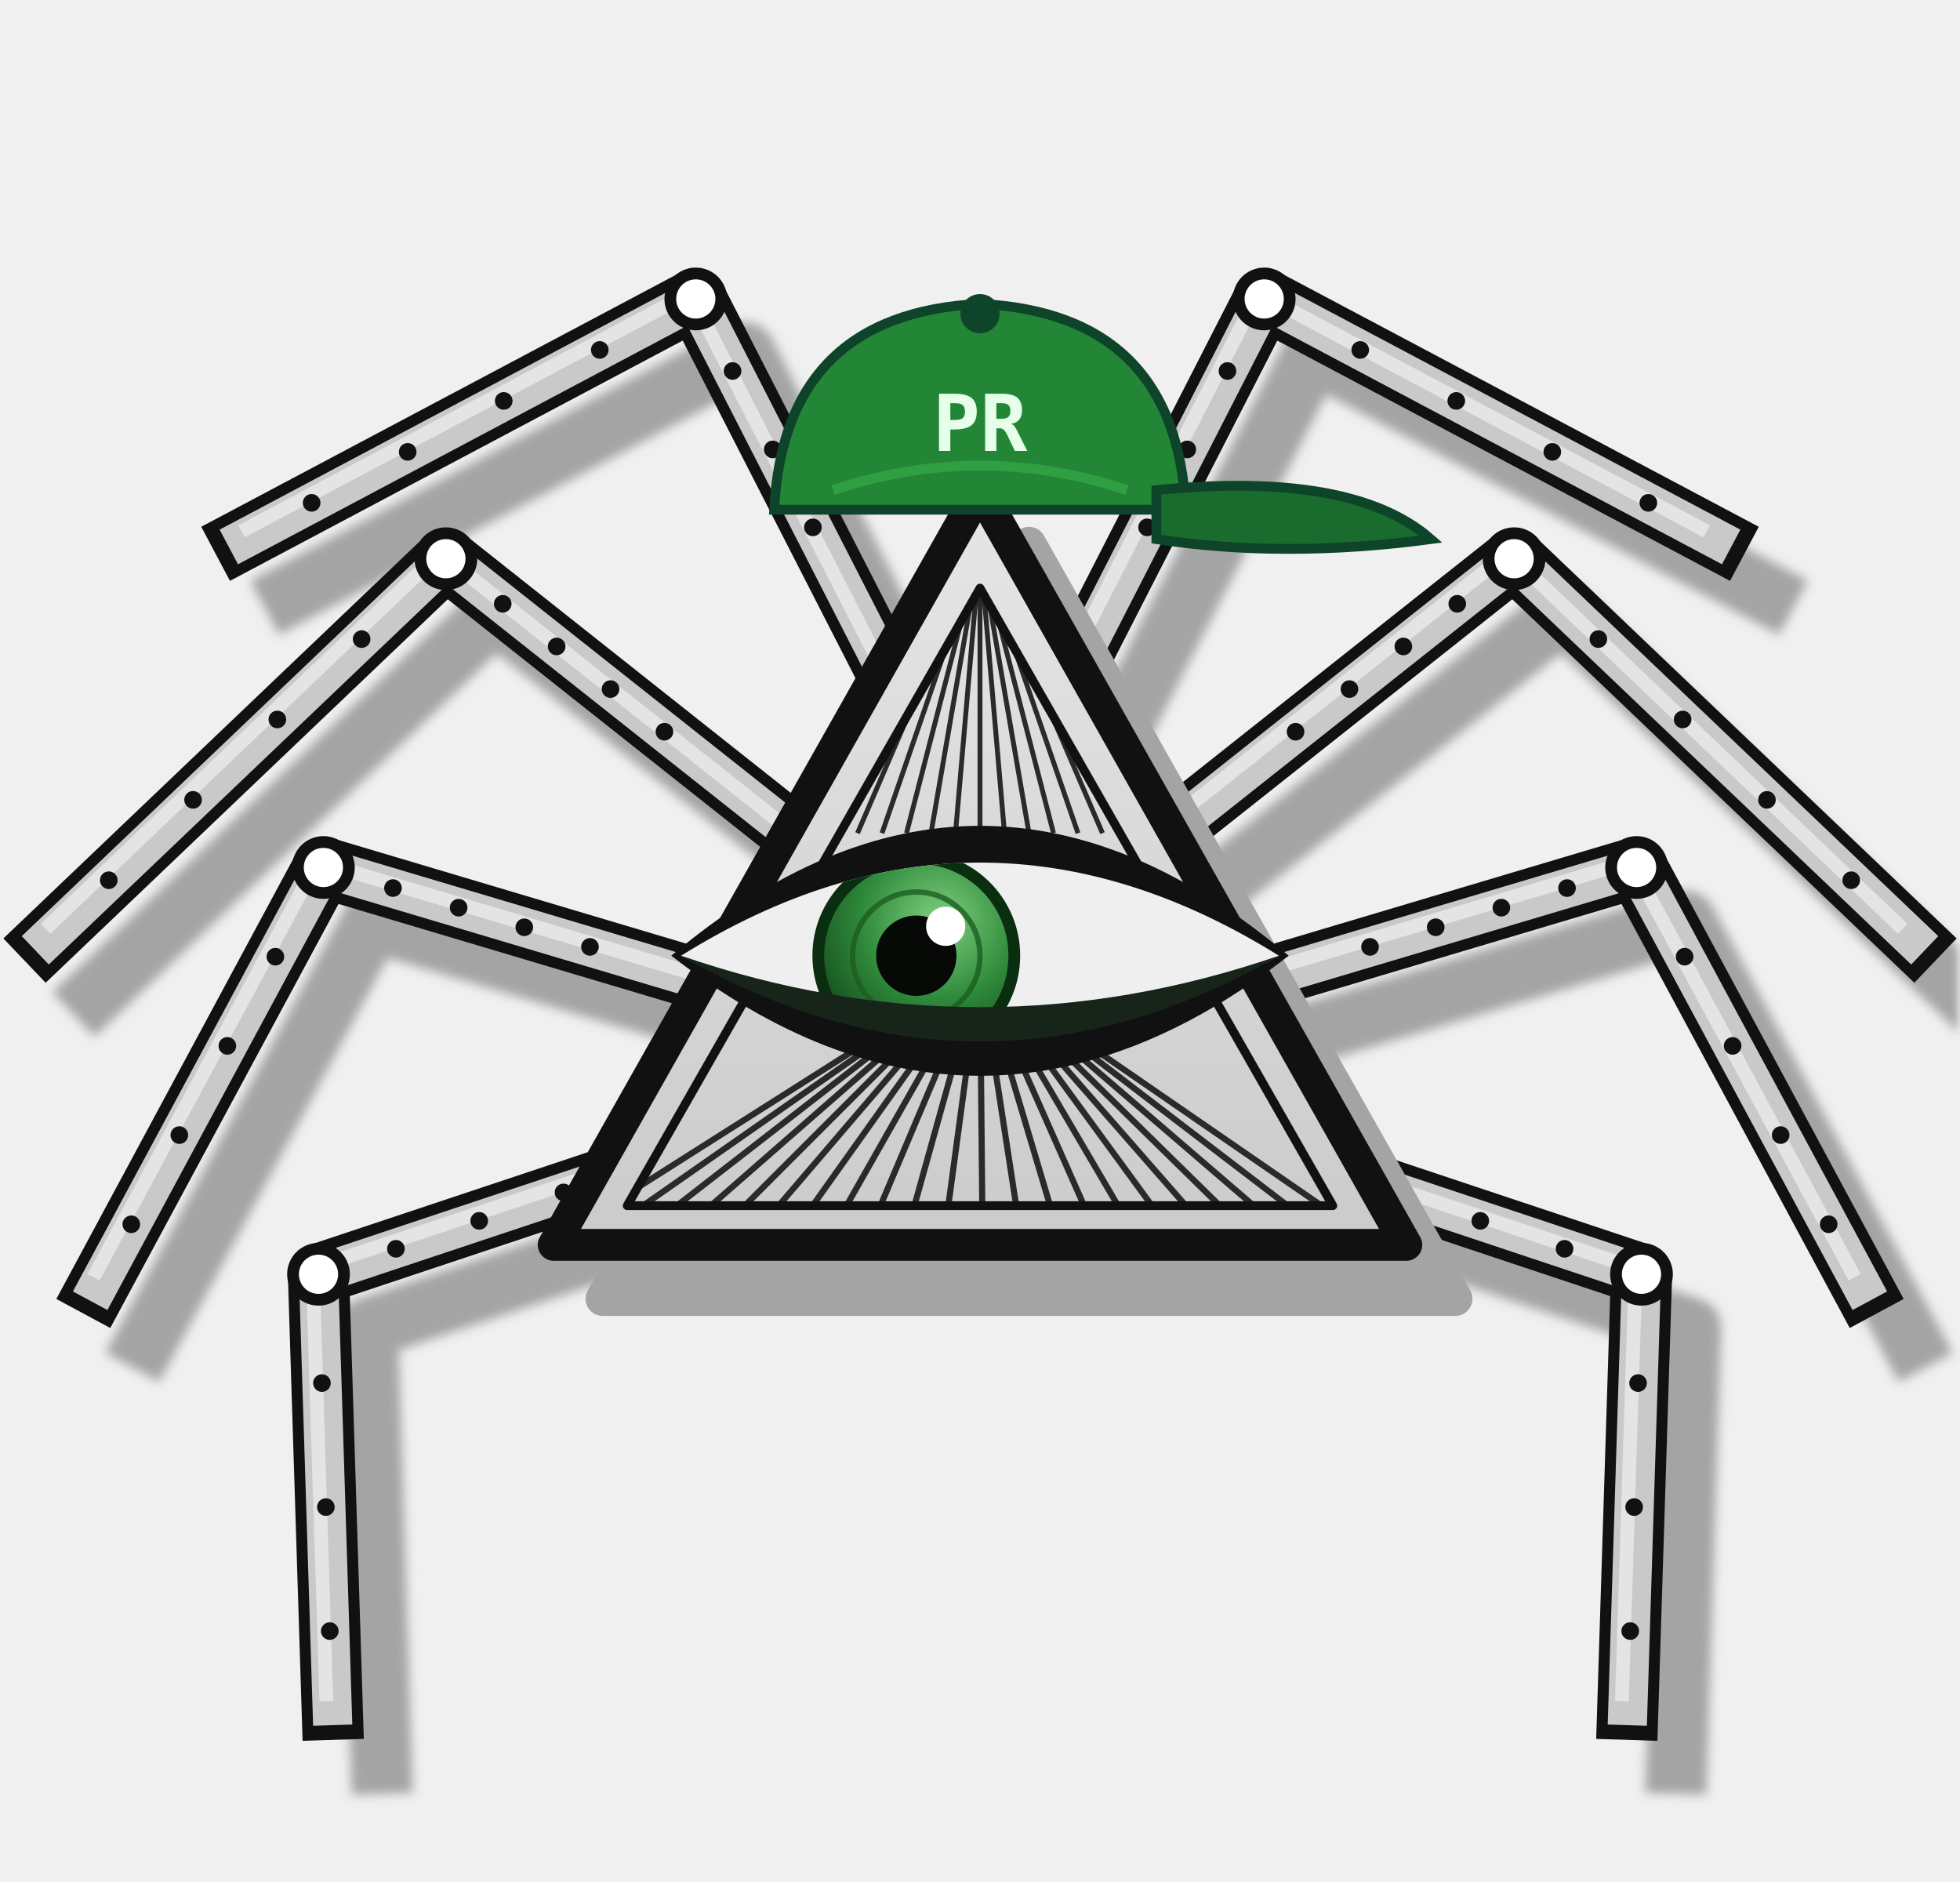
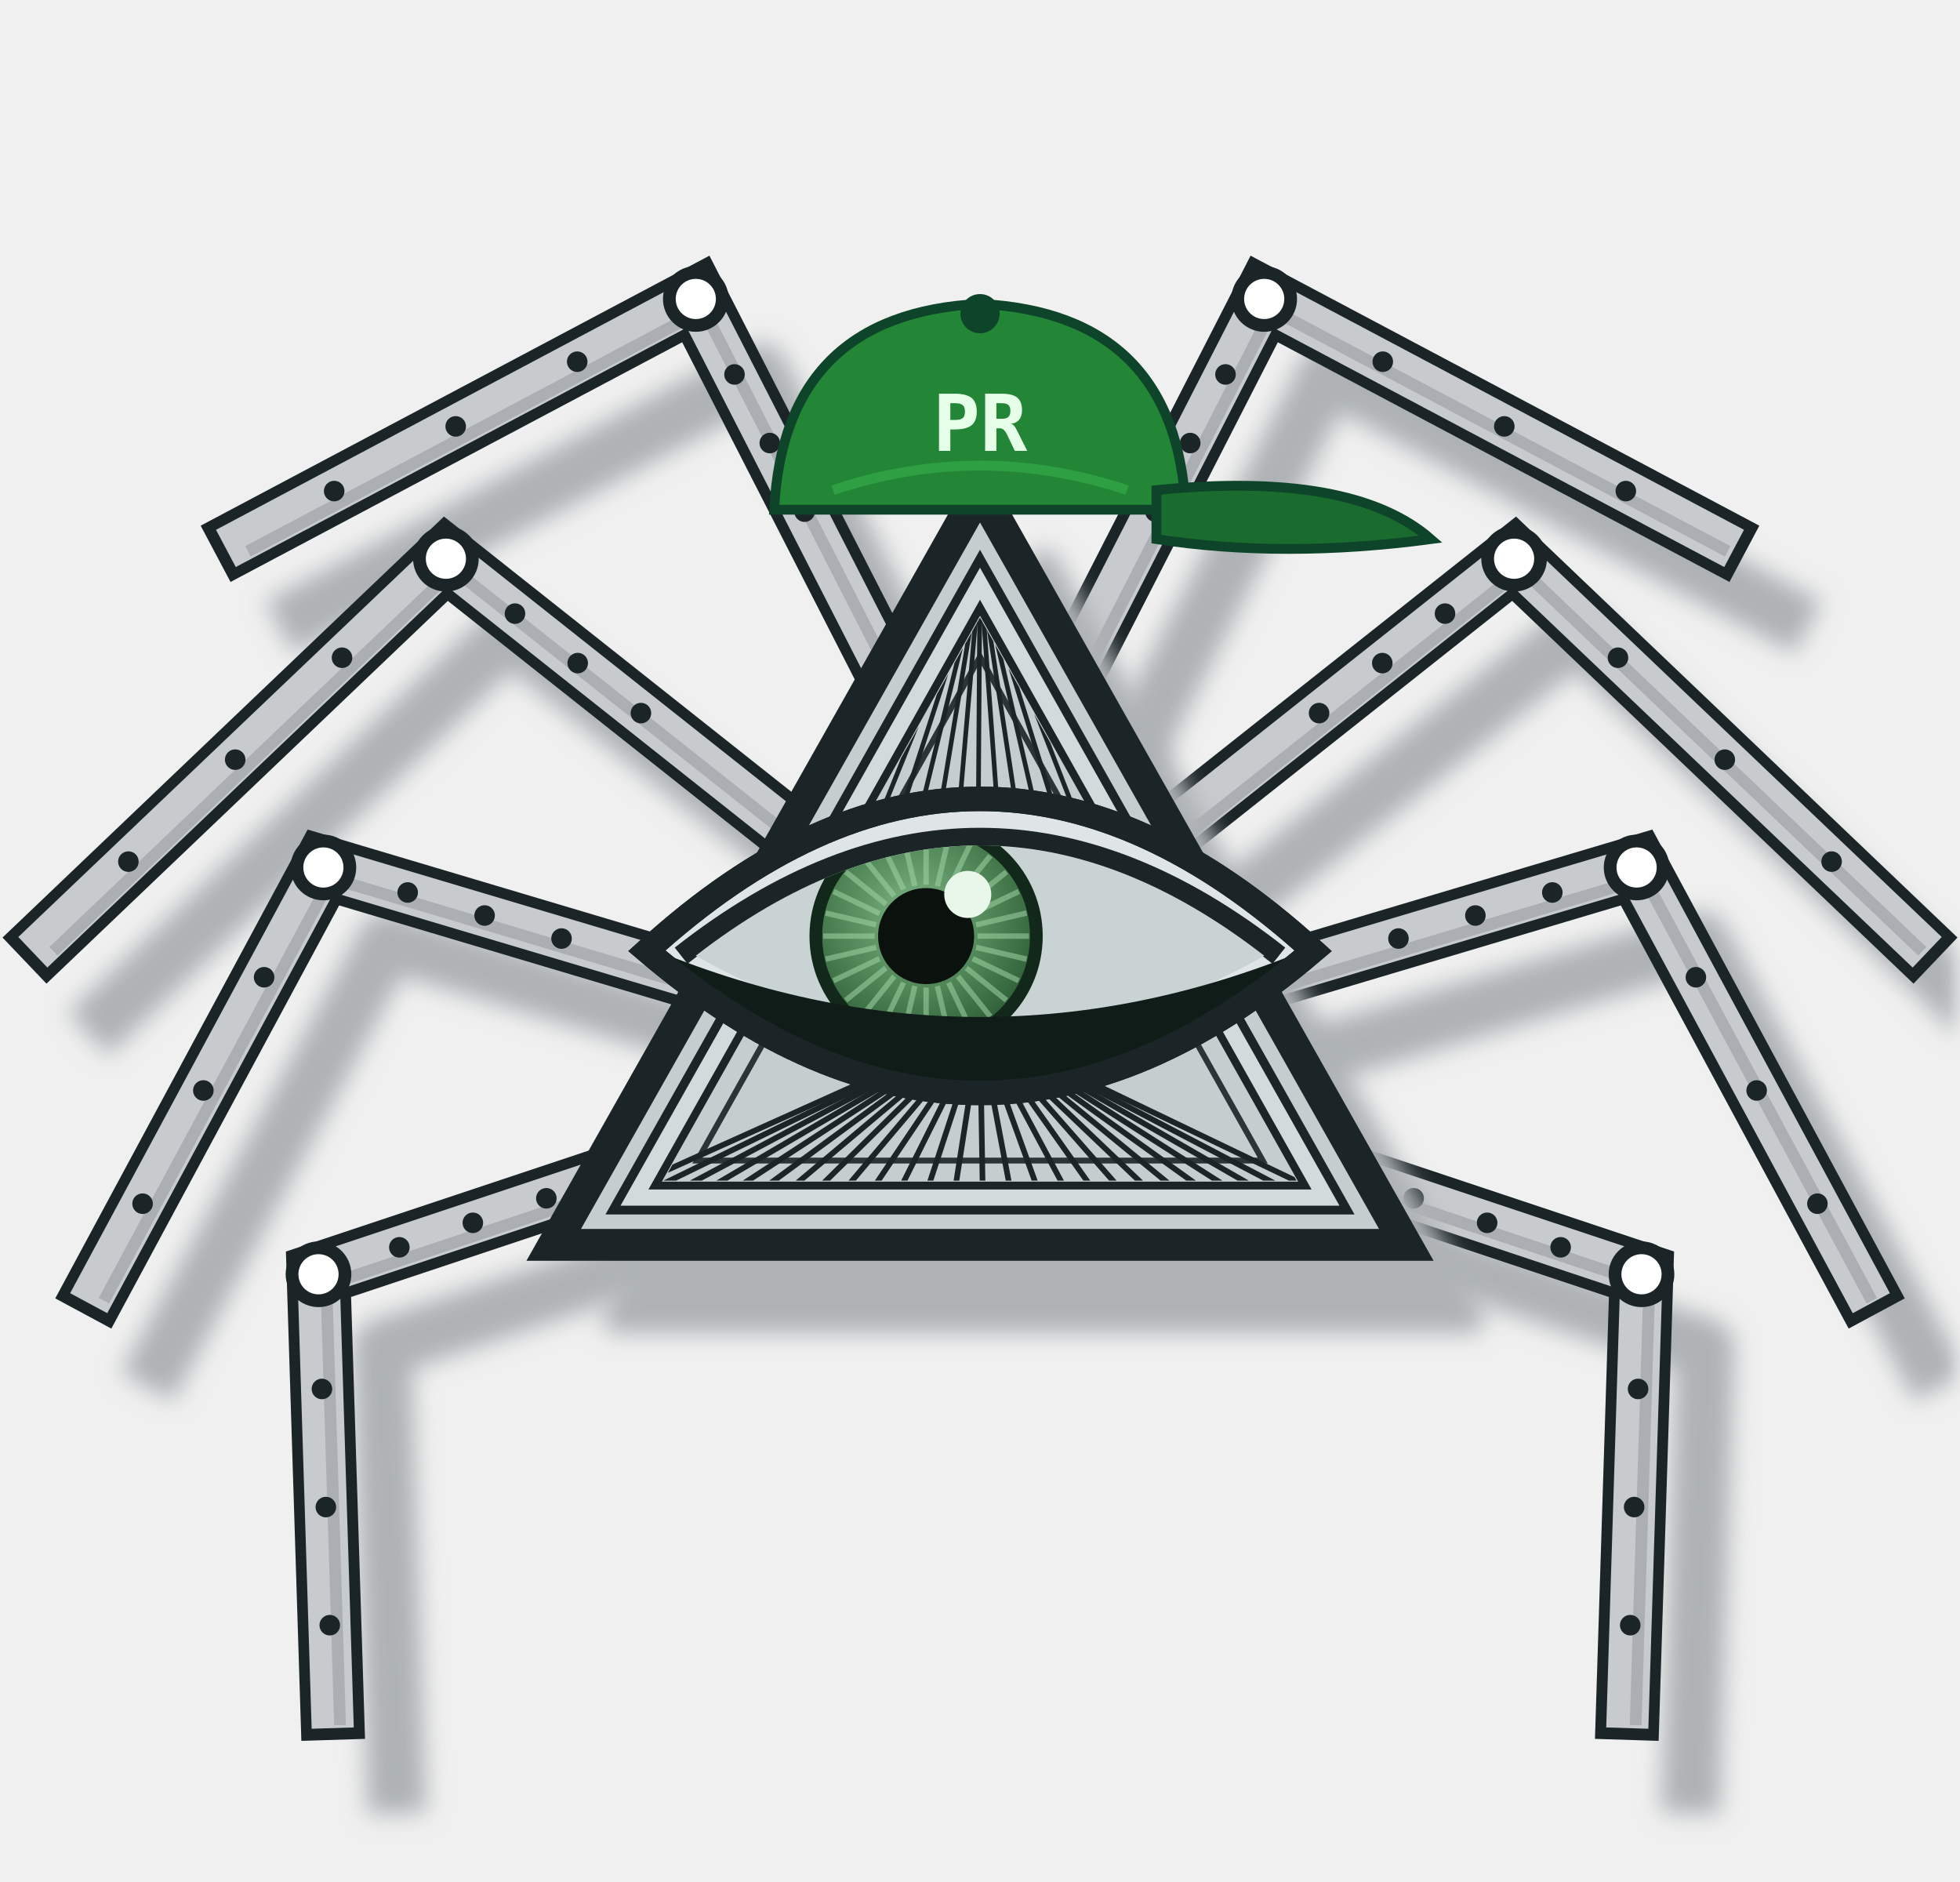
<svg xmlns="http://www.w3.org/2000/svg" viewBox="0 -50 400 384" width="400" height="384" role="img" aria-label="PRovidence wearing Night-Shift Cap">
  <defs>
-     <linearGradient id="spcap-shell" x1="0" y1="0" x2="0" y2="1">
-       <stop offset="0" stop-color="#e6e6e6" />
-       <stop offset="1" stop-color="#cbcbcb" />
-     </linearGradient>
-     <filter id="spcap-soft" x="-10%" y="-10%" width="120%" height="120%">
-       <feGaussianBlur stdDeviation="1.1" />
+     <filter id="spcap-soft" x="-10%" y="-10%" width="125%" height="125%">
+       <feGaussianBlur stdDeviation="2.4" />
    </filter>
-     <radialGradient id="spcap-iris" cx=".62" cy=".32" r=".8">
-       <stop offset="0" stop-color="#7fcf7f" />
-       <stop offset=".5" stop-color="#2f8a3b" />
-       <stop offset="1" stop-color="#0f3d14" />
+     <radialGradient id="spcap-iris" cx=".45" cy=".4" r=".7">
+       <stop offset="0" stop-color="#7fb685" />
+       <stop offset=".55" stop-color="#4b8052" />
+       <stop offset="1" stop-color="#22502b" />
    </radialGradient>
  </defs>
  <g class="spcap-all">
-     <g transform="translate(10 11)" filter="url(#spcap-soft)">
-       <polyline points="215.0,95.0 258.0,11.0 356.0,63.0" fill="none" stroke="#a4a4a4" stroke-width="12.5" stroke-linejoin="round" />
-       <polyline points="232.0,125.0 309.0,64.0 395.0,146.0" fill="none" stroke="#a4a4a4" stroke-width="12.5" stroke-linejoin="round" />
-       <polyline points="240.0,155.0 334.0,127.0 383.0,218.0" fill="none" stroke="#a4a4a4" stroke-width="12.5" stroke-linejoin="round" />
-       <polyline points="245.0,180.0 335.0,210.0 332.0,305.0" fill="none" stroke="#a4a4a4" stroke-width="12.5" stroke-linejoin="round" />
-       <polyline points="185.0,95.0 142.0,11.0 44.0,63.0" fill="none" stroke="#a4a4a4" stroke-width="12.5" stroke-linejoin="round" />
-       <polyline points="168.0,125.0 91.0,64.0 5.0,146.0" fill="none" stroke="#a4a4a4" stroke-width="12.5" stroke-linejoin="round" />
-       <polyline points="160.0,155.0 66.0,127.0 17.0,218.0" fill="none" stroke="#a4a4a4" stroke-width="12.5" stroke-linejoin="round" />
-       <polyline points="155.0,180.0 65.0,210.0 68.0,305.0" fill="none" stroke="#a4a4a4" stroke-width="12.5" stroke-linejoin="round" />
-     </g>
-     <g class="leg">
-       <polyline points="215.0,95.0 258.0,11.0 356.0,63.0" fill="none" stroke="#111111" stroke-width="12.5" stroke-linejoin="round" />
-       <polyline points="215.0,95.0 258.0,11.0 353.3,61.6" fill="none" stroke="#c9c9c9" stroke-width="8" stroke-linejoin="round" />
-       <polyline points="216.7,91.6 258.0,11.0 349.5,59.6" fill="none" stroke="#e4e4e4" stroke-width="2.8" stroke-linejoin="round" transform="translate(-1.2,-1.2)" />
-       <circle cx="234.1" cy="57.6" r="1.8" fill="#111111" />
-       <circle cx="242.3" cy="41.7" r="1.8" fill="#111111" />
-       <circle cx="250.5" cy="25.7" r="1.8" fill="#111111" />
-       <circle cx="277.6" cy="21.4" r="1.8" fill="#111111" />
-       <circle cx="297.2" cy="31.8" r="1.8" fill="#111111" />
-       <circle cx="316.8" cy="42.2" r="1.8" fill="#111111" />
-       <circle cx="336.4" cy="52.6" r="1.8" fill="#111111" />
-       <circle cx="258" cy="11" r="5.2" fill="#ffffff" stroke="#111111" stroke-width="2.4" />
-     </g>
-     <g class="leg">
-       <polyline points="232.0,125.0 309.0,64.0 395.0,146.0" fill="none" stroke="#111111" stroke-width="12.5" stroke-linejoin="round" />
-       <polyline points="232.0,125.0 309.0,64.0 392.8,143.9" fill="none" stroke="#c9c9c9" stroke-width="8" stroke-linejoin="round" />
-       <polyline points="235.1,122.6 309.0,64.0 389.5,140.7" fill="none" stroke="#e4e4e4" stroke-width="2.8" stroke-linejoin="round" transform="translate(-1.2,-1.2)" />
-       <circle cx="264.4" cy="99.3" r="1.8" fill="#111111" />
-       <circle cx="275.4" cy="90.6" r="1.8" fill="#111111" />
-       <circle cx="286.4" cy="81.9" r="1.8" fill="#111111" />
-       <circle cx="297.4" cy="73.2" r="1.8" fill="#111111" />
-       <circle cx="326.2" cy="80.4" r="1.8" fill="#111111" />
-       <circle cx="343.4" cy="96.8" r="1.8" fill="#111111" />
-       <circle cx="360.6" cy="113.2" r="1.8" fill="#111111" />
-       <circle cx="377.8" cy="129.6" r="1.8" fill="#111111" />
-       <circle cx="309" cy="64" r="5.2" fill="#ffffff" stroke="#111111" stroke-width="2.4" />
-     </g>
-     <g class="leg">
-       <polyline points="240.0,155.0 334.0,127.0 383.0,218.0" fill="none" stroke="#111111" stroke-width="12.5" stroke-linejoin="round" />
-       <polyline points="240.0,155.0 334.0,127.0 381.6,215.4" fill="none" stroke="#c9c9c9" stroke-width="8" stroke-linejoin="round" />
-       <polyline points="243.8,153.9 334.0,127.0 379.7,211.8" fill="none" stroke="#e4e4e4" stroke-width="2.8" stroke-linejoin="round" transform="translate(-1.2,-1.2)" />
-       <circle cx="279.6" cy="143.2" r="1.8" fill="#111111" />
-       <circle cx="293.0" cy="139.2" r="1.8" fill="#111111" />
-       <circle cx="306.4" cy="135.2" r="1.8" fill="#111111" />
-       <circle cx="319.8" cy="131.2" r="1.8" fill="#111111" />
-       <circle cx="343.8" cy="145.2" r="1.8" fill="#111111" />
-       <circle cx="353.6" cy="163.4" r="1.8" fill="#111111" />
-       <circle cx="363.4" cy="181.6" r="1.8" fill="#111111" />
-       <circle cx="373.2" cy="199.8" r="1.8" fill="#111111" />
-       <circle cx="334" cy="127" r="5.2" fill="#ffffff" stroke="#111111" stroke-width="2.4" />
-     </g>
-     <g class="leg">
-       <polyline points="245.0,180.0 335.0,210.0 332.0,305.0" fill="none" stroke="#111111" stroke-width="12.5" stroke-linejoin="round" />
-       <polyline points="245.0,180.0 335.0,210.0 332.1,302.0" fill="none" stroke="#c9c9c9" stroke-width="8" stroke-linejoin="round" />
-       <polyline points="248.6,181.2 335.0,210.0 332.2,298.3" fill="none" stroke="#e4e4e4" stroke-width="2.8" stroke-linejoin="round" transform="translate(-1.2,-1.2)" />
-       <circle cx="285.1" cy="193.3" r="1.8" fill="#111111" />
-       <circle cx="302.1" cy="199.1" r="1.8" fill="#111111" />
-       <circle cx="319.3" cy="204.8" r="1.8" fill="#111111" />
-       <circle cx="334.3" cy="232.2" r="1.8" fill="#111111" />
-       <circle cx="333.5" cy="257.5" r="1.8" fill="#111111" />
-       <circle cx="332.7" cy="282.8" r="1.8" fill="#111111" />
-       <circle cx="335" cy="210" r="5.2" fill="#ffffff" stroke="#111111" stroke-width="2.4" />
-     </g>
-     <g class="leg">
-       <polyline points="185.0,95.0 142.0,11.0 44.0,63.0" fill="none" stroke="#111111" stroke-width="12.5" stroke-linejoin="round" />
-       <polyline points="185.0,95.0 142.0,11.0 46.7,61.6" fill="none" stroke="#c9c9c9" stroke-width="8" stroke-linejoin="round" />
-       <polyline points="183.3,91.6 142.0,11.0 50.5,59.6" fill="none" stroke="#e4e4e4" stroke-width="2.8" stroke-linejoin="round" transform="translate(-1.2,-1.2)" />
-       <circle cx="165.9" cy="57.6" r="1.8" fill="#111111" />
-       <circle cx="157.7" cy="41.7" r="1.8" fill="#111111" />
-       <circle cx="149.5" cy="25.7" r="1.8" fill="#111111" />
-       <circle cx="122.4" cy="21.4" r="1.8" fill="#111111" />
-       <circle cx="102.8" cy="31.8" r="1.8" fill="#111111" />
-       <circle cx="83.2" cy="42.2" r="1.8" fill="#111111" />
-       <circle cx="63.6" cy="52.6" r="1.8" fill="#111111" />
-       <circle cx="142" cy="11" r="5.2" fill="#ffffff" stroke="#111111" stroke-width="2.4" />
-     </g>
-     <g class="leg">
-       <polyline points="168.0,125.0 91.0,64.0 5.0,146.0" fill="none" stroke="#111111" stroke-width="12.5" stroke-linejoin="round" />
-       <polyline points="168.0,125.0 91.0,64.0 7.2,143.9" fill="none" stroke="#c9c9c9" stroke-width="8" stroke-linejoin="round" />
-       <polyline points="164.9,122.6 91.0,64.0 10.5,140.7" fill="none" stroke="#e4e4e4" stroke-width="2.8" stroke-linejoin="round" transform="translate(-1.2,-1.2)" />
-       <circle cx="135.6" cy="99.3" r="1.8" fill="#111111" />
-       <circle cx="124.6" cy="90.6" r="1.8" fill="#111111" />
-       <circle cx="113.6" cy="81.9" r="1.8" fill="#111111" />
-       <circle cx="102.6" cy="73.2" r="1.8" fill="#111111" />
-       <circle cx="73.8" cy="80.4" r="1.8" fill="#111111" />
-       <circle cx="56.6" cy="96.8" r="1.8" fill="#111111" />
-       <circle cx="39.4" cy="113.2" r="1.8" fill="#111111" />
-       <circle cx="22.2" cy="129.6" r="1.8" fill="#111111" />
-       <circle cx="91" cy="64" r="5.2" fill="#ffffff" stroke="#111111" stroke-width="2.4" />
-     </g>
-     <g class="leg">
-       <polyline points="160.0,155.0 66.0,127.0 17.0,218.0" fill="none" stroke="#111111" stroke-width="12.5" stroke-linejoin="round" />
-       <polyline points="160.0,155.0 66.0,127.0 18.4,215.4" fill="none" stroke="#c9c9c9" stroke-width="8" stroke-linejoin="round" />
-       <polyline points="156.2,153.9 66.0,127.0 20.3,211.8" fill="none" stroke="#e4e4e4" stroke-width="2.8" stroke-linejoin="round" transform="translate(-1.2,-1.2)" />
-       <circle cx="120.4" cy="143.2" r="1.8" fill="#111111" />
-       <circle cx="107.0" cy="139.2" r="1.8" fill="#111111" />
-       <circle cx="93.6" cy="135.2" r="1.8" fill="#111111" />
-       <circle cx="80.2" cy="131.2" r="1.8" fill="#111111" />
-       <circle cx="56.2" cy="145.2" r="1.8" fill="#111111" />
-       <circle cx="46.4" cy="163.4" r="1.8" fill="#111111" />
-       <circle cx="36.6" cy="181.6" r="1.8" fill="#111111" />
-       <circle cx="26.8" cy="199.8" r="1.8" fill="#111111" />
-       <circle cx="66" cy="127" r="5.2" fill="#ffffff" stroke="#111111" stroke-width="2.4" />
-     </g>
-     <g class="leg">
-       <polyline points="155.0,180.0 65.0,210.0 68.0,305.0" fill="none" stroke="#111111" stroke-width="12.5" stroke-linejoin="round" />
-       <polyline points="155.0,180.0 65.0,210.0 67.9,302.0" fill="none" stroke="#c9c9c9" stroke-width="8" stroke-linejoin="round" />
-       <polyline points="151.4,181.2 65.0,210.0 67.8,298.3" fill="none" stroke="#e4e4e4" stroke-width="2.8" stroke-linejoin="round" transform="translate(-1.2,-1.2)" />
-       <circle cx="115.0" cy="193.3" r="1.8" fill="#111111" />
-       <circle cx="97.8" cy="199.1" r="1.8" fill="#111111" />
-       <circle cx="80.8" cy="204.8" r="1.8" fill="#111111" />
-       <circle cx="65.7" cy="232.2" r="1.8" fill="#111111" />
-       <circle cx="66.5" cy="257.5" r="1.8" fill="#111111" />
-       <circle cx="67.3" cy="282.8" r="1.8" fill="#111111" />
-       <circle cx="65" cy="210" r="5.2" fill="#ffffff" stroke="#111111" stroke-width="2.4" />
+     <g transform="translate(13 15)" filter="url(#spcap-soft)">
+       <polyline points="215.0,95.0 258.0,11.0 356.0,63.0" fill="none" stroke="#aeb2b5" stroke-width="12" stroke-linejoin="round" />
+       <polyline points="232.0,125.0 309.0,64.0 395.0,146.0" fill="none" stroke="#aeb2b5" stroke-width="12" stroke-linejoin="round" />
+       <polyline points="240.0,155.0 334.0,127.0 383.0,218.0" fill="none" stroke="#aeb2b5" stroke-width="12" stroke-linejoin="round" />
+       <polyline points="245.0,180.0 335.0,210.0 332.0,305.0" fill="none" stroke="#aeb2b5" stroke-width="12" stroke-linejoin="round" />
+       <polyline points="185.0,95.0 142.0,11.0 44.0,63.0" fill="none" stroke="#aeb2b5" stroke-width="12" stroke-linejoin="round" />
+       <polyline points="168.0,125.0 91.0,64.0 5.0,146.0" fill="none" stroke="#aeb2b5" stroke-width="12" stroke-linejoin="round" />
+       <polyline points="160.0,155.0 66.0,127.0 17.0,218.0" fill="none" stroke="#aeb2b5" stroke-width="12" stroke-linejoin="round" />
+       <polyline points="155.0,180.0 65.0,210.0 68.0,305.0" fill="none" stroke="#aeb2b5" stroke-width="12" stroke-linejoin="round" />
+     </g>
+     <g class="leg">
+       <polyline points="215.0,95.0 258.0,11.0 356.0,63.0" fill="none" stroke="#1b2427" stroke-width="13" stroke-linejoin="miter" stroke-miterlimit="3" />
+       <polyline points="215.0,95.0 258.0,11.0 353.9,61.9" fill="none" stroke="#c8cbce" stroke-width="8.6" stroke-linejoin="miter" stroke-miterlimit="3" />
+       <polyline points="216.3,92.5 258.0,11.0 351.0,60.3" fill="none" stroke="#a6a9ad" stroke-width="2.4" stroke-linejoin="round" transform="translate(1.6 2.2)" opacity=".85" />
+       <circle cx="235.8" cy="54.4" r="2.1" fill="#1b2427" />
+       <circle cx="242.9" cy="40.4" r="2.1" fill="#1b2427" />
+       <circle cx="250.1" cy="26.4" r="2.1" fill="#1b2427" />
+       <circle cx="282.2" cy="23.8" r="2.1" fill="#1b2427" />
+       <circle cx="307.0" cy="37.0" r="2.1" fill="#1b2427" />
+       <circle cx="331.8" cy="50.2" r="2.1" fill="#1b2427" />
+       <circle cx="258" cy="11" r="5.4" fill="#ffffff" stroke="#1b2427" stroke-width="2.6" />
+     </g>
+     <g class="leg">
+       <polyline points="232.0,125.0 309.0,64.0 395.0,146.0" fill="none" stroke="#1b2427" stroke-width="13" stroke-linejoin="miter" stroke-miterlimit="3" />
+       <polyline points="232.0,125.0 309.0,64.0 393.3,144.3" fill="none" stroke="#c8cbce" stroke-width="8.6" stroke-linejoin="miter" stroke-miterlimit="3" />
+       <polyline points="234.3,123.2 309.0,64.0 390.7,141.9" fill="none" stroke="#a6a9ad" stroke-width="2.4" stroke-linejoin="round" transform="translate(1.6 2.2)" opacity=".85" />
+       <circle cx="269.2" cy="95.5" r="2.1" fill="#1b2427" />
+       <circle cx="282.1" cy="85.3" r="2.1" fill="#1b2427" />
+       <circle cx="294.9" cy="75.2" r="2.1" fill="#1b2427" />
+       <circle cx="330.2" cy="84.2" r="2.1" fill="#1b2427" />
+       <circle cx="352.0" cy="105.0" r="2.1" fill="#1b2427" />
+       <circle cx="373.8" cy="125.8" r="2.1" fill="#1b2427" />
+       <circle cx="309" cy="64" r="5.4" fill="#ffffff" stroke="#1b2427" stroke-width="2.6" />
+     </g>
+     <g class="leg">
+       <polyline points="240.0,155.0 334.0,127.0 383.0,218.0" fill="none" stroke="#1b2427" stroke-width="13" stroke-linejoin="miter" stroke-miterlimit="3" />
+       <polyline points="240.0,155.0 334.0,127.0 381.9,215.9" fill="none" stroke="#c8cbce" stroke-width="8.6" stroke-linejoin="miter" stroke-miterlimit="3" />
+       <polyline points="242.8,154.2 334.0,127.0 380.4,213.2" fill="none" stroke="#a6a9ad" stroke-width="2.4" stroke-linejoin="round" transform="translate(1.6 2.2)" opacity=".85" />
+       <circle cx="285.4" cy="141.5" r="2.1" fill="#1b2427" />
+       <circle cx="301.1" cy="136.8" r="2.1" fill="#1b2427" />
+       <circle cx="316.8" cy="132.1" r="2.1" fill="#1b2427" />
+       <circle cx="346.1" cy="149.4" r="2.1" fill="#1b2427" />
+       <circle cx="358.5" cy="172.5" r="2.1" fill="#1b2427" />
+       <circle cx="370.9" cy="195.6" r="2.1" fill="#1b2427" />
+       <circle cx="334" cy="127" r="5.4" fill="#ffffff" stroke="#1b2427" stroke-width="2.6" />
+     </g>
+     <g class="leg">
+       <polyline points="245.0,180.0 335.0,210.0 332.0,305.0" fill="none" stroke="#1b2427" stroke-width="13" stroke-linejoin="miter" stroke-miterlimit="3" />
+       <polyline points="245.0,180.0 335.0,210.0 332.1,302.6" fill="none" stroke="#c8cbce" stroke-width="8.6" stroke-linejoin="miter" stroke-miterlimit="3" />
+       <polyline points="247.7,180.9 335.0,210.0 332.2,299.8" fill="none" stroke="#a6a9ad" stroke-width="2.4" stroke-linejoin="round" transform="translate(1.6 2.2)" opacity=".85" />
+       <circle cx="288.5" cy="194.5" r="2.1" fill="#1b2427" />
+       <circle cx="303.5" cy="199.5" r="2.1" fill="#1b2427" />
+       <circle cx="318.5" cy="204.5" r="2.1" fill="#1b2427" />
+       <circle cx="334.3" cy="233.4" r="2.1" fill="#1b2427" />
+       <circle cx="333.5" cy="257.5" r="2.1" fill="#1b2427" />
+       <circle cx="332.7" cy="281.6" r="2.1" fill="#1b2427" />
+       <circle cx="335" cy="210" r="5.4" fill="#ffffff" stroke="#1b2427" stroke-width="2.6" />
+     </g>
+     <g class="leg">
+       <polyline points="185.0,95.0 142.0,11.0 44.0,63.0" fill="none" stroke="#1b2427" stroke-width="13" stroke-linejoin="miter" stroke-miterlimit="3" />
+       <polyline points="185.0,95.0 142.0,11.0 46.1,61.9" fill="none" stroke="#c8cbce" stroke-width="8.6" stroke-linejoin="miter" stroke-miterlimit="3" />
+       <polyline points="183.7,92.5 142.0,11.0 49.0,60.3" fill="none" stroke="#a6a9ad" stroke-width="2.4" stroke-linejoin="round" transform="translate(1.6 2.2)" opacity=".85" />
+       <circle cx="164.2" cy="54.4" r="2.1" fill="#1b2427" />
+       <circle cx="157.1" cy="40.4" r="2.1" fill="#1b2427" />
+       <circle cx="149.9" cy="26.4" r="2.1" fill="#1b2427" />
+       <circle cx="117.8" cy="23.8" r="2.1" fill="#1b2427" />
+       <circle cx="93.0" cy="37.0" r="2.1" fill="#1b2427" />
+       <circle cx="68.2" cy="50.2" r="2.1" fill="#1b2427" />
+       <circle cx="142" cy="11" r="5.4" fill="#ffffff" stroke="#1b2427" stroke-width="2.6" />
+     </g>
+     <g class="leg">
+       <polyline points="168.0,125.0 91.0,64.0 5.0,146.0" fill="none" stroke="#1b2427" stroke-width="13" stroke-linejoin="miter" stroke-miterlimit="3" />
+       <polyline points="168.0,125.0 91.0,64.0 6.7,144.3" fill="none" stroke="#c8cbce" stroke-width="8.6" stroke-linejoin="miter" stroke-miterlimit="3" />
+       <polyline points="165.7,123.2 91.0,64.0 9.3,141.9" fill="none" stroke="#a6a9ad" stroke-width="2.4" stroke-linejoin="round" transform="translate(1.6 2.2)" opacity=".85" />
+       <circle cx="130.8" cy="95.5" r="2.1" fill="#1b2427" />
+       <circle cx="117.9" cy="85.3" r="2.1" fill="#1b2427" />
+       <circle cx="105.1" cy="75.2" r="2.1" fill="#1b2427" />
+       <circle cx="69.8" cy="84.2" r="2.1" fill="#1b2427" />
+       <circle cx="48.0" cy="105.0" r="2.1" fill="#1b2427" />
+       <circle cx="26.2" cy="125.8" r="2.1" fill="#1b2427" />
+       <circle cx="91" cy="64" r="5.4" fill="#ffffff" stroke="#1b2427" stroke-width="2.6" />
+     </g>
+     <g class="leg">
+       <polyline points="160.0,155.0 66.0,127.0 17.0,218.0" fill="none" stroke="#1b2427" stroke-width="13" stroke-linejoin="miter" stroke-miterlimit="3" />
+       <polyline points="160.0,155.0 66.0,127.0 18.1,215.9" fill="none" stroke="#c8cbce" stroke-width="8.6" stroke-linejoin="miter" stroke-miterlimit="3" />
+       <polyline points="157.2,154.2 66.0,127.0 19.6,213.2" fill="none" stroke="#a6a9ad" stroke-width="2.4" stroke-linejoin="round" transform="translate(1.6 2.2)" opacity=".85" />
+       <circle cx="114.6" cy="141.5" r="2.1" fill="#1b2427" />
+       <circle cx="98.9" cy="136.8" r="2.1" fill="#1b2427" />
+       <circle cx="83.2" cy="132.1" r="2.1" fill="#1b2427" />
+       <circle cx="53.9" cy="149.4" r="2.1" fill="#1b2427" />
+       <circle cx="41.5" cy="172.5" r="2.1" fill="#1b2427" />
+       <circle cx="29.1" cy="195.6" r="2.1" fill="#1b2427" />
+       <circle cx="66" cy="127" r="5.4" fill="#ffffff" stroke="#1b2427" stroke-width="2.6" />
+     </g>
+     <g class="leg">
+       <polyline points="155.0,180.0 65.0,210.0 68.0,305.0" fill="none" stroke="#1b2427" stroke-width="13" stroke-linejoin="miter" stroke-miterlimit="3" />
+       <polyline points="155.0,180.0 65.0,210.0 67.9,302.6" fill="none" stroke="#c8cbce" stroke-width="8.6" stroke-linejoin="miter" stroke-miterlimit="3" />
+       <polyline points="152.3,180.9 65.0,210.0 67.8,299.8" fill="none" stroke="#a6a9ad" stroke-width="2.4" stroke-linejoin="round" transform="translate(1.6 2.2)" opacity=".85" />
+       <circle cx="111.5" cy="194.5" r="2.1" fill="#1b2427" />
+       <circle cx="96.5" cy="199.5" r="2.1" fill="#1b2427" />
+       <circle cx="81.5" cy="204.5" r="2.1" fill="#1b2427" />
+       <circle cx="65.7" cy="233.4" r="2.1" fill="#1b2427" />
+       <circle cx="66.5" cy="257.5" r="2.1" fill="#1b2427" />
+       <circle cx="67.3" cy="281.6" r="2.1" fill="#1b2427" />
+       <circle cx="65" cy="210" r="5.4" fill="#ffffff" stroke="#1b2427" stroke-width="2.6" />
    </g>
    <g class="body">
-       <polygon points="200.0,50.0 287.0,204.0 113.0,204.0" fill="#a4a4a4" stroke="#a4a4a4" stroke-width="7" stroke-linejoin="round" transform="translate(10 11)" />
-       <polygon points="200.0,50.0 287.0,204.0 113.0,204.0" fill="url(#spcap-shell)" stroke="#111111" stroke-width="6.5" stroke-linejoin="round" />
+       <polygon points="200.0,50.0 287.0,204.0 113.0,204.0" fill="#aeb2b5" stroke="#aeb2b5" stroke-width="6" stroke-linejoin="round" transform="translate(13 15)" filter="url(#spcap-soft)" />
+       <polygon points="200.0,50.0 287.0,204.0 113.0,204.0" fill="#c5cdcf" stroke="#1b2427" stroke-width="6.5" stroke-linejoin="miter" />
+       <polygon points="200.0,64.0 274.9,196.9 125.1,196.9" fill="#d3dadb" stroke="#1b2427" stroke-width="1.8" stroke-linejoin="miter" />
+       <polygon points="200.0,74.0 266.3,191.9 133.7,191.9" fill="#c5cdcf" stroke="#1b2427" stroke-width="1.6" stroke-linejoin="miter" />
      <clipPath id="spcap-in">
-         <polygon points="200,70 128,196 272,196" />
+         <polygon points="200.0,76.0 264.6,190.9 135.4,190.9" />
      </clipPath>
      <clipPath id="spcap-sclera">
-         <path d="M139 137 Q200 99 261 137 Q200 170 139 137 Z" />
+         <path d="M142 145 Q200 100 258 145 Q200 178 142 145 Z" />
      </clipPath>
      <g clip-path="url(#spcap-in)">
-         <line x1="200" y1="148" x2="118.0" y2="200" stroke="#2a2a2a" stroke-width="1.25" />
-         <line x1="200" y1="148" x2="125.5" y2="200" stroke="#2a2a2a" stroke-width="1.25" />
-         <line x1="200" y1="148" x2="133.0" y2="200" stroke="#2a2a2a" stroke-width="1.25" />
-         <line x1="200" y1="148" x2="140.5" y2="200" stroke="#2a2a2a" stroke-width="1.25" />
-         <line x1="200" y1="148" x2="148.0" y2="200" stroke="#2a2a2a" stroke-width="1.25" />
-         <line x1="200" y1="148" x2="155.5" y2="200" stroke="#2a2a2a" stroke-width="1.25" />
-         <line x1="200" y1="148" x2="163.0" y2="200" stroke="#2a2a2a" stroke-width="1.25" />
-         <line x1="200" y1="148" x2="170.5" y2="200" stroke="#2a2a2a" stroke-width="1.25" />
-         <line x1="200" y1="148" x2="178.0" y2="200" stroke="#2a2a2a" stroke-width="1.25" />
-         <line x1="200" y1="148" x2="185.5" y2="200" stroke="#2a2a2a" stroke-width="1.25" />
-         <line x1="200" y1="148" x2="193.0" y2="200" stroke="#2a2a2a" stroke-width="1.25" />
-         <line x1="200" y1="148" x2="200.5" y2="200" stroke="#2a2a2a" stroke-width="1.25" />
-         <line x1="200" y1="148" x2="208.0" y2="200" stroke="#2a2a2a" stroke-width="1.25" />
-         <line x1="200" y1="148" x2="215.5" y2="200" stroke="#2a2a2a" stroke-width="1.25" />
-         <line x1="200" y1="148" x2="223.0" y2="200" stroke="#2a2a2a" stroke-width="1.25" />
-         <line x1="200" y1="148" x2="230.5" y2="200" stroke="#2a2a2a" stroke-width="1.25" />
-         <line x1="200" y1="148" x2="238.0" y2="200" stroke="#2a2a2a" stroke-width="1.25" />
-         <line x1="200" y1="148" x2="245.5" y2="200" stroke="#2a2a2a" stroke-width="1.25" />
-         <line x1="200" y1="148" x2="253.0" y2="200" stroke="#2a2a2a" stroke-width="1.25" />
-         <line x1="200" y1="148" x2="260.5" y2="200" stroke="#2a2a2a" stroke-width="1.25" />
-         <line x1="200" y1="148" x2="268.0" y2="200" stroke="#2a2a2a" stroke-width="1.25" />
-         <line x1="200" y1="148" x2="275.5" y2="200" stroke="#2a2a2a" stroke-width="1.25" />
-         <line x1="200" y1="62" x2="170" y2="120" stroke="#2a2a2a" stroke-width="1" />
-         <line x1="200" y1="62" x2="175" y2="120" stroke="#2a2a2a" stroke-width="1" />
-         <line x1="200" y1="62" x2="180" y2="120" stroke="#2a2a2a" stroke-width="1" />
-         <line x1="200" y1="62" x2="185" y2="120" stroke="#2a2a2a" stroke-width="1" />
-         <line x1="200" y1="62" x2="190" y2="120" stroke="#2a2a2a" stroke-width="1" />
-         <line x1="200" y1="62" x2="195" y2="120" stroke="#2a2a2a" stroke-width="1" />
-         <line x1="200" y1="62" x2="200" y2="120" stroke="#2a2a2a" stroke-width="1" />
-         <line x1="200" y1="62" x2="205" y2="120" stroke="#2a2a2a" stroke-width="1" />
-         <line x1="200" y1="62" x2="210" y2="120" stroke="#2a2a2a" stroke-width="1" />
-         <line x1="200" y1="62" x2="215" y2="120" stroke="#2a2a2a" stroke-width="1" />
-         <line x1="200" y1="62" x2="220" y2="120" stroke="#2a2a2a" stroke-width="1" />
-         <line x1="200" y1="62" x2="225" y2="120" stroke="#2a2a2a" stroke-width="1" />
-         <line x1="200" y1="62" x2="230" y2="120" stroke="#2a2a2a" stroke-width="1" />
+         <line x1="200" y1="66" x2="172.0" y2="124" stroke="#1b2427" stroke-width=".95" />
+         <line x1="200" y1="66" x2="176.6" y2="124" stroke="#1b2427" stroke-width=".95" />
+         <line x1="200" y1="66" x2="181.2" y2="124" stroke="#1b2427" stroke-width=".95" />
+         <line x1="200" y1="66" x2="185.8" y2="124" stroke="#1b2427" stroke-width=".95" />
+         <line x1="200" y1="66" x2="190.4" y2="124" stroke="#1b2427" stroke-width=".95" />
+         <line x1="200" y1="66" x2="195.0" y2="124" stroke="#1b2427" stroke-width=".95" />
+         <line x1="200" y1="66" x2="199.6" y2="124" stroke="#1b2427" stroke-width=".95" />
+         <line x1="200" y1="66" x2="204.2" y2="124" stroke="#1b2427" stroke-width=".95" />
+         <line x1="200" y1="66" x2="208.8" y2="124" stroke="#1b2427" stroke-width=".95" />
+         <line x1="200" y1="66" x2="213.4" y2="124" stroke="#1b2427" stroke-width=".95" />
+         <line x1="200" y1="66" x2="218.0" y2="124" stroke="#1b2427" stroke-width=".95" />
+         <line x1="200" y1="66" x2="222.6" y2="124" stroke="#1b2427" stroke-width=".95" />
+         <line x1="200" y1="66" x2="227.2" y2="124" stroke="#1b2427" stroke-width=".95" />
+         <line x1="200" y1="160" x2="120.0" y2="196" stroke="#1b2427" stroke-width="1.15" />
+         <line x1="200" y1="160" x2="126.2" y2="196" stroke="#1b2427" stroke-width="1.15" />
+         <line x1="200" y1="160" x2="132.4" y2="196" stroke="#1b2427" stroke-width="1.15" />
+         <line x1="200" y1="160" x2="138.6" y2="196" stroke="#1b2427" stroke-width="1.15" />
+         <line x1="200" y1="160" x2="144.8" y2="196" stroke="#1b2427" stroke-width="1.15" />
+         <line x1="200" y1="160" x2="151.0" y2="196" stroke="#1b2427" stroke-width="1.15" />
+         <line x1="200" y1="160" x2="157.2" y2="196" stroke="#1b2427" stroke-width="1.15" />
+         <line x1="200" y1="160" x2="163.4" y2="196" stroke="#1b2427" stroke-width="1.15" />
+         <line x1="200" y1="160" x2="169.6" y2="196" stroke="#1b2427" stroke-width="1.15" />
+         <line x1="200" y1="160" x2="175.8" y2="196" stroke="#1b2427" stroke-width="1.15" />
+         <line x1="200" y1="160" x2="182.0" y2="196" stroke="#1b2427" stroke-width="1.15" />
+         <line x1="200" y1="160" x2="188.2" y2="196" stroke="#1b2427" stroke-width="1.15" />
+         <line x1="200" y1="160" x2="194.4" y2="196" stroke="#1b2427" stroke-width="1.15" />
+         <line x1="200" y1="160" x2="200.6" y2="196" stroke="#1b2427" stroke-width="1.15" />
+         <line x1="200" y1="160" x2="206.8" y2="196" stroke="#1b2427" stroke-width="1.15" />
+         <line x1="200" y1="160" x2="213.0" y2="196" stroke="#1b2427" stroke-width="1.15" />
+         <line x1="200" y1="160" x2="219.2" y2="196" stroke="#1b2427" stroke-width="1.15" />
+         <line x1="200" y1="160" x2="225.4" y2="196" stroke="#1b2427" stroke-width="1.15" />
+         <line x1="200" y1="160" x2="231.6" y2="196" stroke="#1b2427" stroke-width="1.15" />
+         <line x1="200" y1="160" x2="237.8" y2="196" stroke="#1b2427" stroke-width="1.15" />
+         <line x1="200" y1="160" x2="244.0" y2="196" stroke="#1b2427" stroke-width="1.15" />
+         <line x1="200" y1="160" x2="250.2" y2="196" stroke="#1b2427" stroke-width="1.15" />
+         <line x1="200" y1="160" x2="256.4" y2="196" stroke="#1b2427" stroke-width="1.15" />
+         <line x1="200" y1="160" x2="262.6" y2="196" stroke="#1b2427" stroke-width="1.15" />
+         <line x1="200" y1="160" x2="268.8" y2="196" stroke="#1b2427" stroke-width="1.15" />
+         <line x1="200" y1="160" x2="275.0" y2="196" stroke="#1b2427" stroke-width="1.15" />
      </g>
-       <polygon points="200,70 128,196 272,196" fill="none" stroke="#111111" stroke-width="1.8" stroke-linejoin="round" />
-       <g transform="translate(0 8)">
-         <path d="M137 137 Q200 84 263 137 Q200 186 137 137 Z" fill="#111111" />
-         <path d="M139 137 Q200 99 261 137 Q200 170 139 137 Z" fill="#efefef" />
-         <g clip-path="url(#spcap-sclera)">
-           <g>
-             <circle cx="187" cy="137" r="20" fill="url(#spcap-iris)" stroke="#0a2e10" stroke-width="2.4" />
-             <circle cx="187" cy="137" r="13" fill="none" stroke="#1b5e20" stroke-width="1.1" opacity=".8" />
-             <circle cx="187" cy="137" r="8.2" fill="#070907" />
-             <circle cx="193" cy="131" r="4" fill="#ffffff" />
+       <polygon points="200.0,84.0 257.7,186.8 142.3,186.8" fill="none" stroke="#1b2427" stroke-width="1.2" stroke-linejoin="miter" opacity=".9" />
+       <path d="M132 144 Q200 82 268 144 Q200 202 132 144 Z" fill="#dfe5e6" stroke="#1b2427" stroke-width="5" />
+       <path d="M139 145 Q200 97 261 145" fill="none" stroke="#1b2427" stroke-width="4.2" />
+       <path d="M142 145 Q200 100 258 145 Q200 178 142 145 Z" fill="#c9d3d4" />
+       <g clip-path="url(#spcap-sclera)">
+         <g>
+           <circle cx="189" cy="141" r="22.5" fill="url(#spcap-iris)" />
+           <g stroke="#9fd4a4" stroke-width="1.1" opacity=".55">
+             <line x1="199.5" y1="141.0" x2="210.0" y2="141.0" />
+             <line x1="199.2" y1="143.3" x2="209.5" y2="145.7" />
+             <line x1="198.5" y1="145.6" x2="207.9" y2="150.1" />
+             <line x1="197.2" y1="147.5" x2="205.4" y2="154.1" />
+             <line x1="195.5" y1="149.2" x2="202.1" y2="157.4" />
+             <line x1="193.6" y1="150.5" x2="198.1" y2="159.9" />
+             <line x1="191.3" y1="151.2" x2="193.7" y2="161.5" />
+             <line x1="189.0" y1="151.5" x2="189.0" y2="162.0" />
+             <line x1="186.7" y1="151.2" x2="184.3" y2="161.5" />
+             <line x1="184.4" y1="150.5" x2="179.9" y2="159.9" />
+             <line x1="182.5" y1="149.2" x2="175.9" y2="157.4" />
+             <line x1="180.8" y1="147.5" x2="172.6" y2="154.1" />
+             <line x1="179.5" y1="145.6" x2="170.1" y2="150.1" />
+             <line x1="178.8" y1="143.3" x2="168.5" y2="145.7" />
+             <line x1="178.5" y1="141.0" x2="168.0" y2="141.0" />
+             <line x1="178.8" y1="138.7" x2="168.5" y2="136.3" />
+             <line x1="179.5" y1="136.4" x2="170.1" y2="131.9" />
+             <line x1="180.8" y1="134.5" x2="172.6" y2="127.9" />
+             <line x1="182.5" y1="132.8" x2="175.9" y2="124.6" />
+             <line x1="184.4" y1="131.5" x2="179.9" y2="122.1" />
+             <line x1="186.7" y1="130.8" x2="184.3" y2="120.5" />
+             <line x1="189.0" y1="130.5" x2="189.0" y2="120.0" />
+             <line x1="191.3" y1="130.8" x2="193.7" y2="120.5" />
+             <line x1="193.6" y1="131.5" x2="198.1" y2="122.1" />
+             <line x1="195.5" y1="132.8" x2="202.1" y2="124.6" />
+             <line x1="197.2" y1="134.5" x2="205.4" y2="127.9" />
+             <line x1="198.5" y1="136.4" x2="207.9" y2="131.9" />
+             <line x1="199.2" y1="138.7" x2="209.5" y2="136.3" />
          </g>
+           <circle cx="189" cy="141" r="22.5" fill="none" stroke="#11281a" stroke-width="2.6" />
+           <circle cx="189" cy="141" r="9.8" fill="#0b120e" />
+           <circle cx="197.5" cy="132.5" r="4.8" fill="#e9f6ea" />
        </g>
-         <path d="M139 137 Q200 172 261 137 Q200 158 139 137 Z" fill="#16241a" />
      </g>
+       <path d="M134 144 Q200 202 266 144 Q200 171 134 144 Z" fill="#0f1c18" />
+       <path d="M132 144 Q200 82 268 144 Q200 202 132 144 Z" fill="none" stroke="#1b2427" stroke-width="5" />
    </g>
    <g transform="translate(0 10)">
      <g>
        <path d="M158 44 Q160 4 200 2 Q240 4 242 44 Z" fill="#238636" stroke="#0e4429" stroke-width="2" />
        <path d="M170 40 Q200 30 230 40" stroke="#2ea043" stroke-width="2" fill="none" />
        <path d="M236 40 Q276 36 292 50 Q262 54 236 50 Z" fill="#196c2e" stroke="#0e4429" stroke-width="2" />
        <circle cx="200" cy="4" r="4" fill="#0e4429" />
        <text x="200" y="32" text-anchor="middle" font-family="ui-monospace,Menlo,monospace" font-weight="700" font-size="16" fill="#e6ffe9">PR</text>
      </g>
    </g>
  </g>
</svg>
